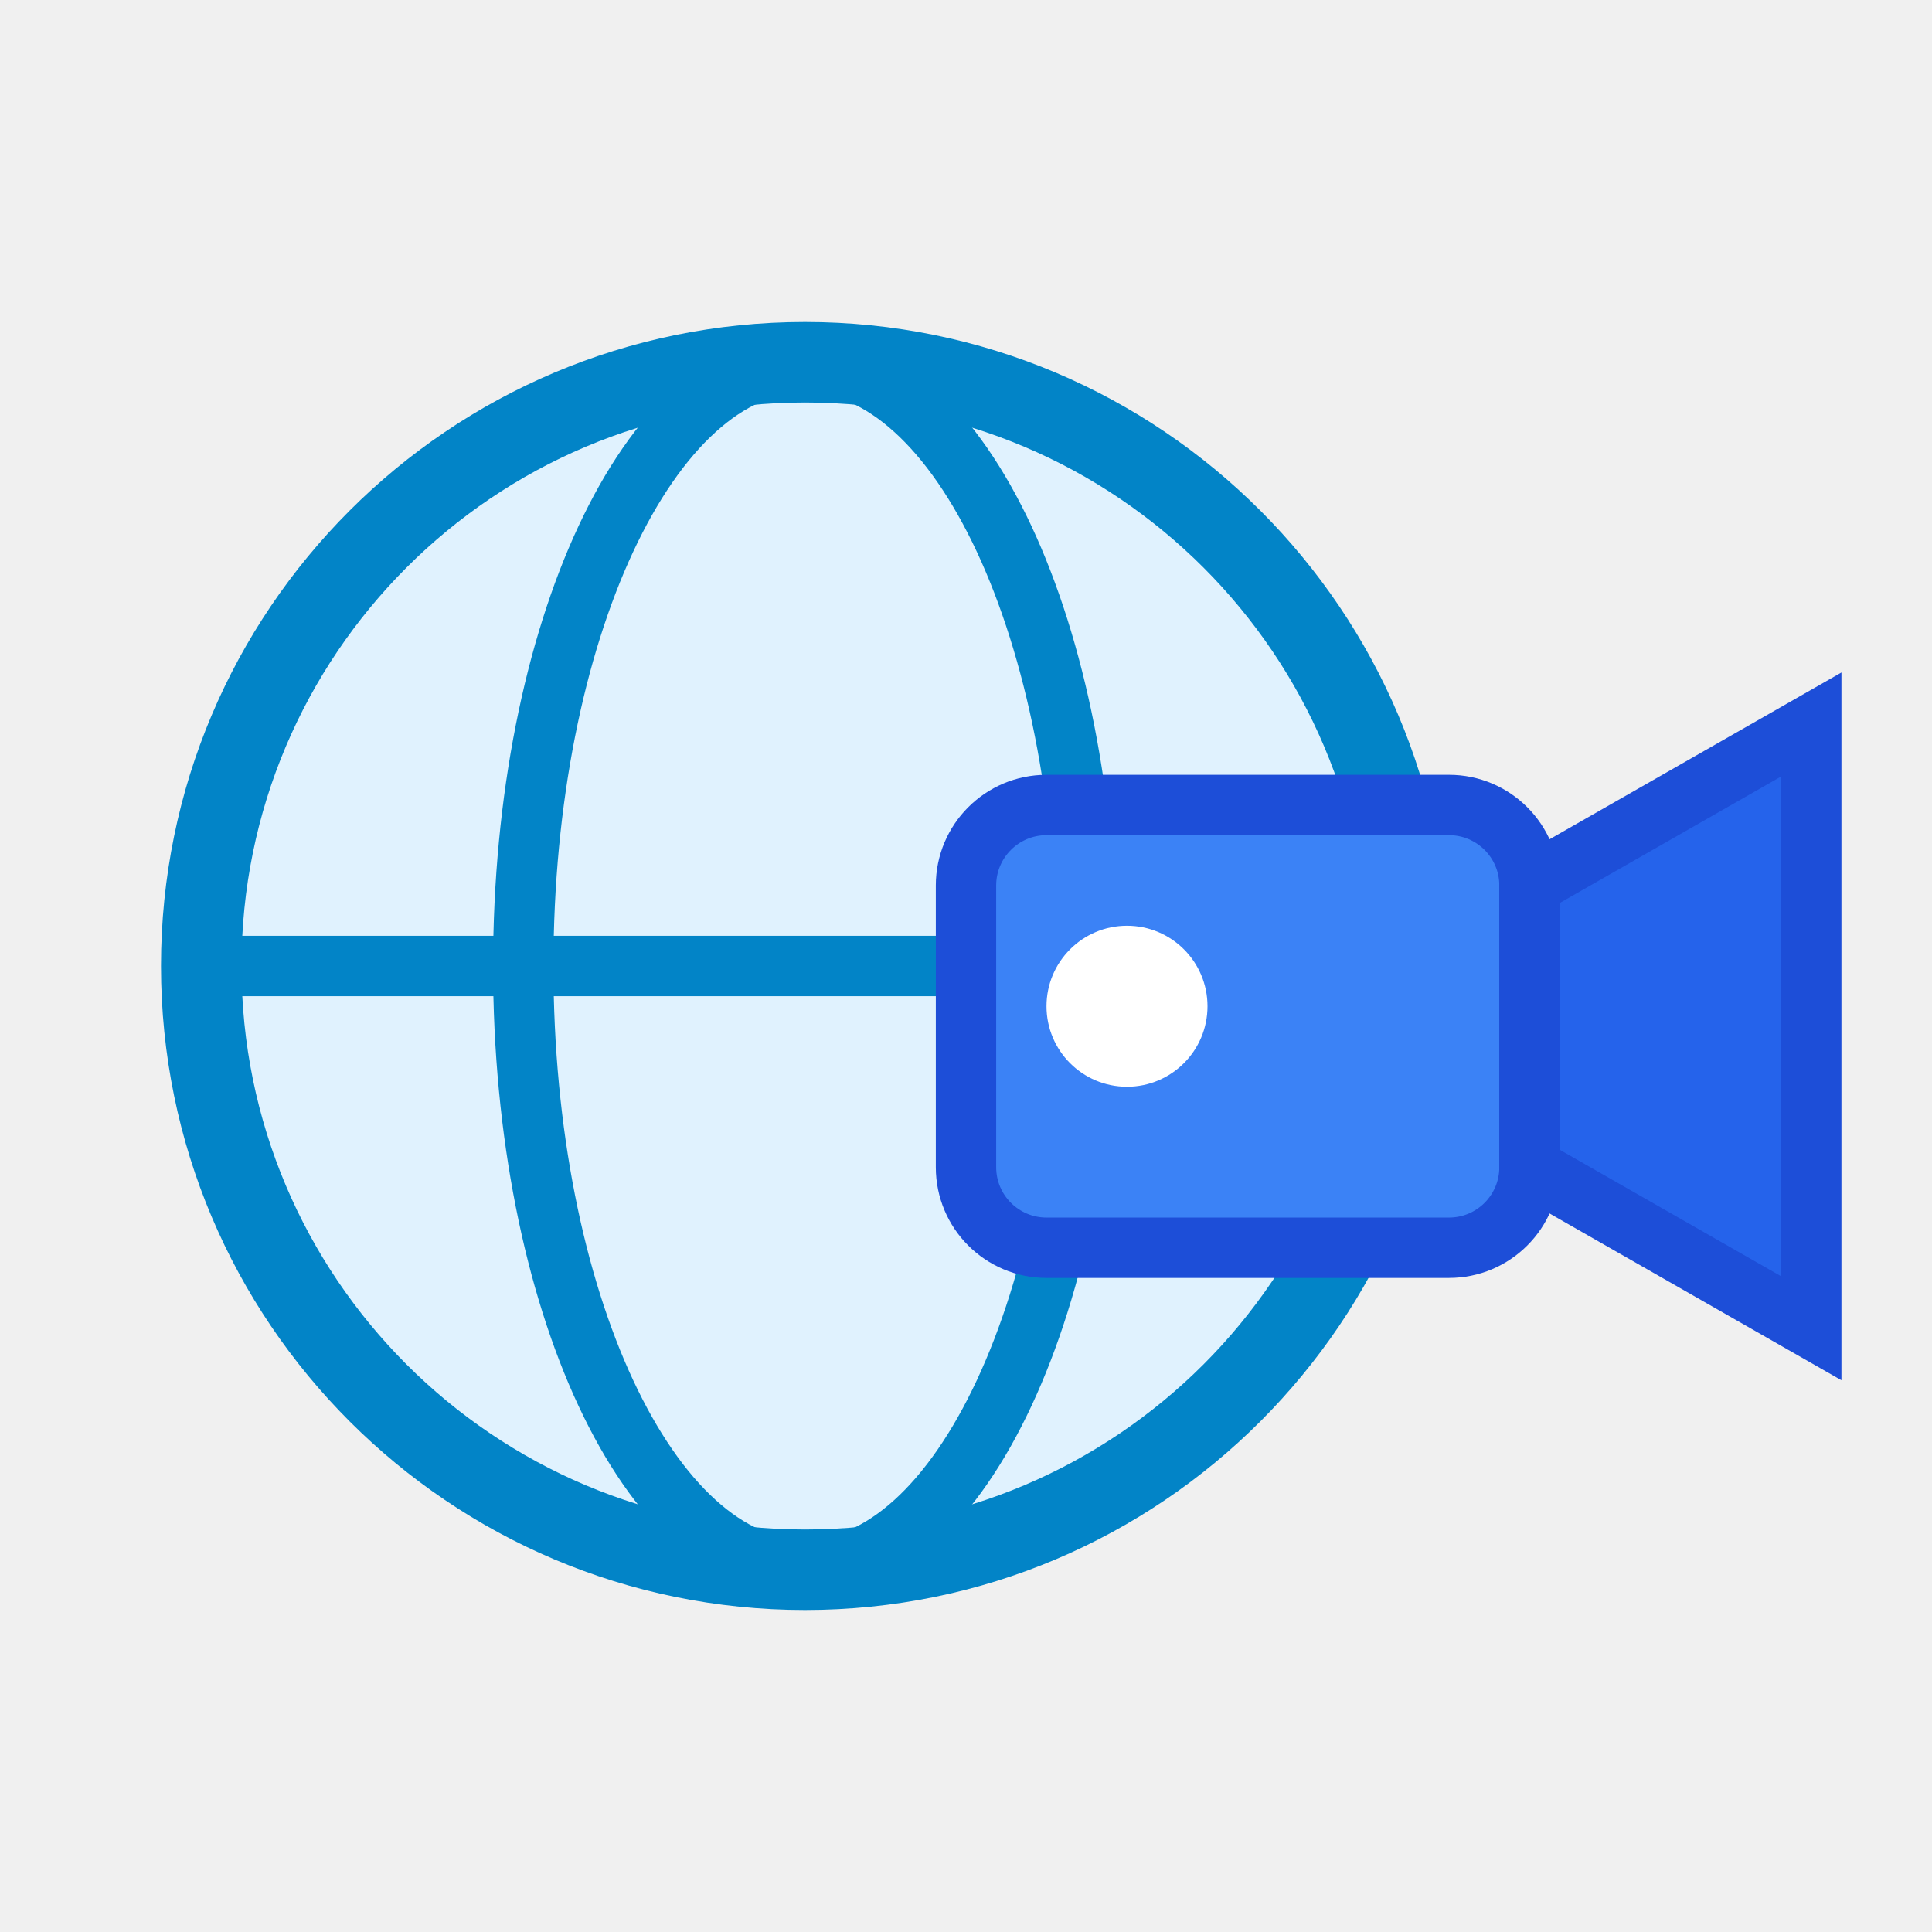
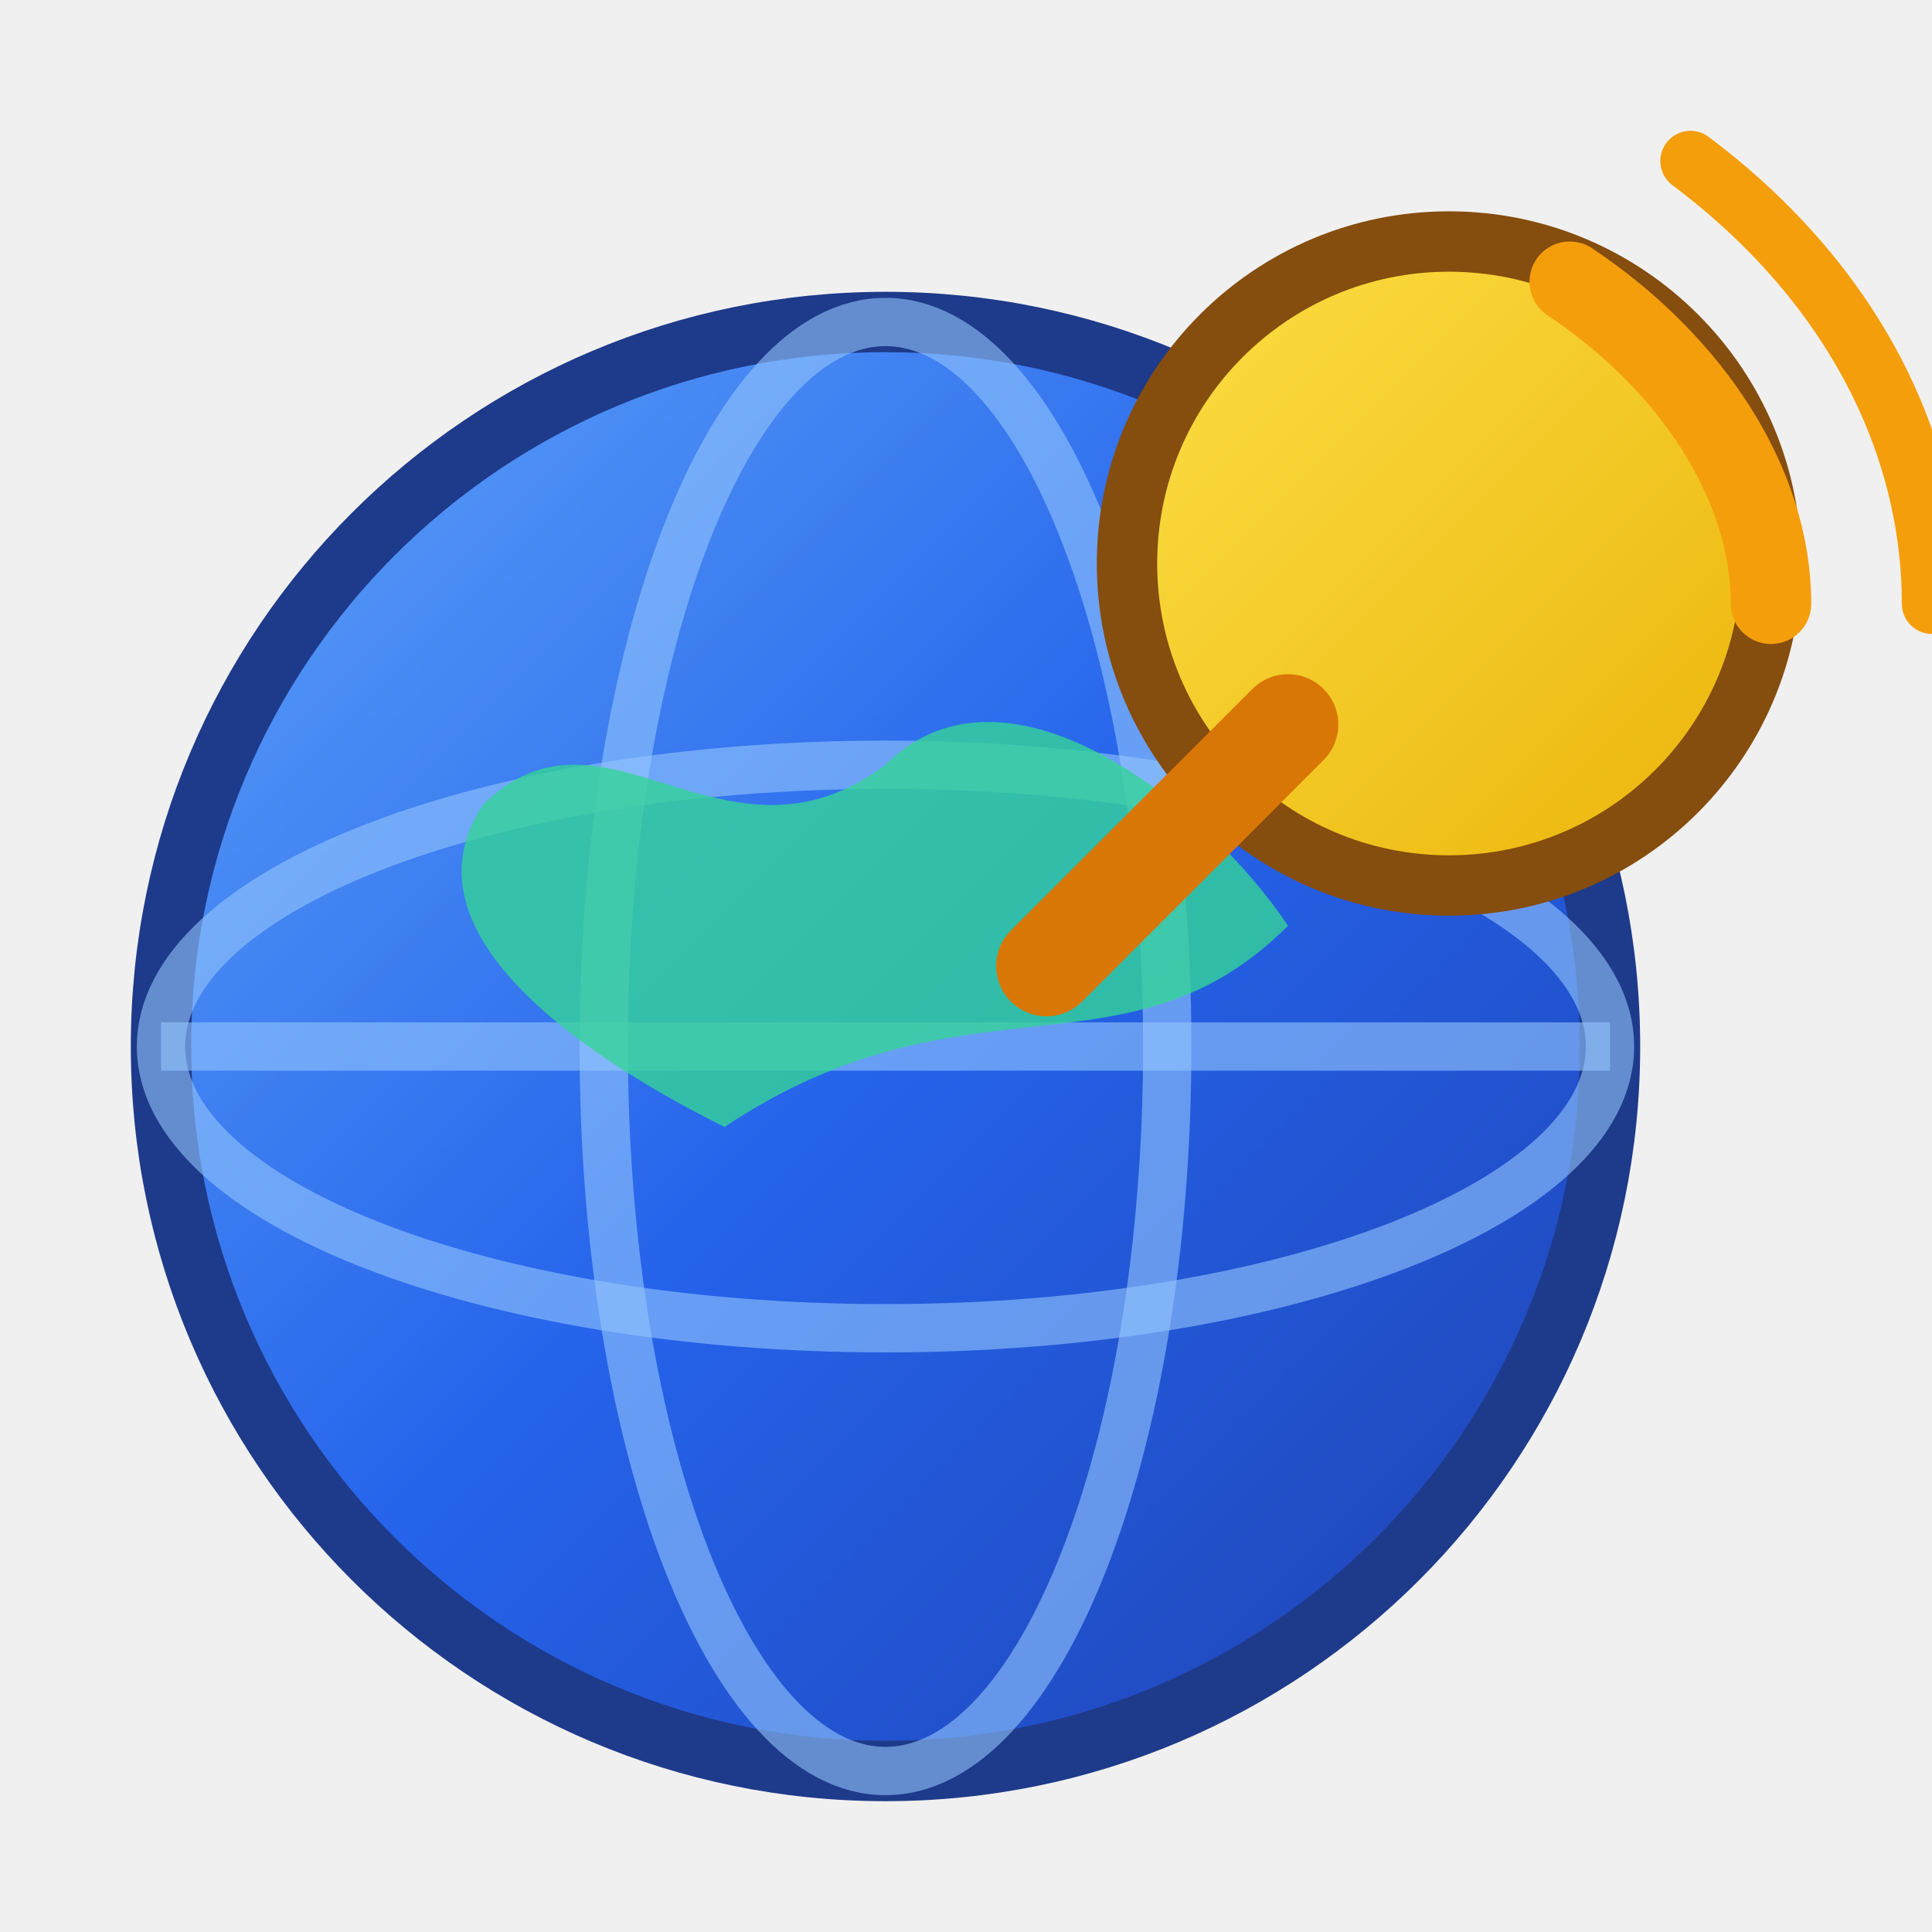
<svg xmlns="http://www.w3.org/2000/svg" width="48" height="48" viewBox="0 0 48 48" fill="none">
-   <circle cx="20" cy="24" r="15" fill="#E0F2FE" stroke="#0284C7" stroke-width="2" />
-   <ellipse cx="20" cy="24" rx="7" ry="15" stroke="#0284C7" stroke-width="1.5" />
-   <line x1="5" y1="24" x2="35" y2="24" stroke="#0284C7" stroke-width="1.5" />
-   <rect x="24" y="20" width="14" height="11" rx="2" fill="#3B82F6" stroke="#1D4ED8" stroke-width="1.5" />
-   <polygon points="38,22 45,18 45,33 38,29" fill="#2563EB" stroke="#1D4ED8" stroke-width="1.5" />
-   <circle cx="28" cy="25" r="2" fill="white" />
+   <defs>
+     <linearGradient id="globeGrad" x1="0%" y1="0%" x2="100%" y2="100%">
+       <stop offset="0%" stop-color="#60A5FA" />
+       <stop offset="50%" stop-color="#2563EB" />
+       <stop offset="100%" stop-color="#1E40AF" />
+     </linearGradient>
+     <linearGradient id="radarGrad" x1="0%" y1="0%" x2="100%" y2="100%">
+       <stop offset="0%" stop-color="#FDE047" />
+       <stop offset="100%" stop-color="#EAB308" />
+     </linearGradient>
+   </defs>
+   <circle cx="22" cy="26" r="18" fill="url(#globeGrad)" stroke="#1E3A8A" stroke-width="1.5" />
+   <ellipse cx="22" cy="26" rx="18" ry="7" stroke="#93C5FD" stroke-width="1.2" opacity="0.6" />
+   <ellipse cx="22" cy="26" rx="7" ry="18" stroke="#93C5FD" stroke-width="1.2" opacity="0.6" />
+   <line x1="4" y1="26" x2="40" y2="26" stroke="#93C5FD" stroke-width="1.2" opacity="0.6" />
+   <path d="M12 20C15 17 18 22 22 19C25 16 30 20 32 23C28 27 24 24 18 28C14 26 10 23 12 20Z" fill="#34D399" opacity="0.8" />
+   <circle cx="36" cy="14" r="8" fill="url(#radarGrad)" stroke="#854D0E" stroke-width="1.5" />
+   <path d="M32 18L26 24" stroke="#D97706" stroke-width="2.5" stroke-linecap="round" />
+   <path d="M39 7C42 9 44 12 44 15" stroke="#F59E0B" stroke-width="2" stroke-linecap="round" />
+   <path d="M42 4C46 7 48 11 48 15" stroke="#F59E0B" stroke-width="1.5" stroke-linecap="round" />
</svg>
